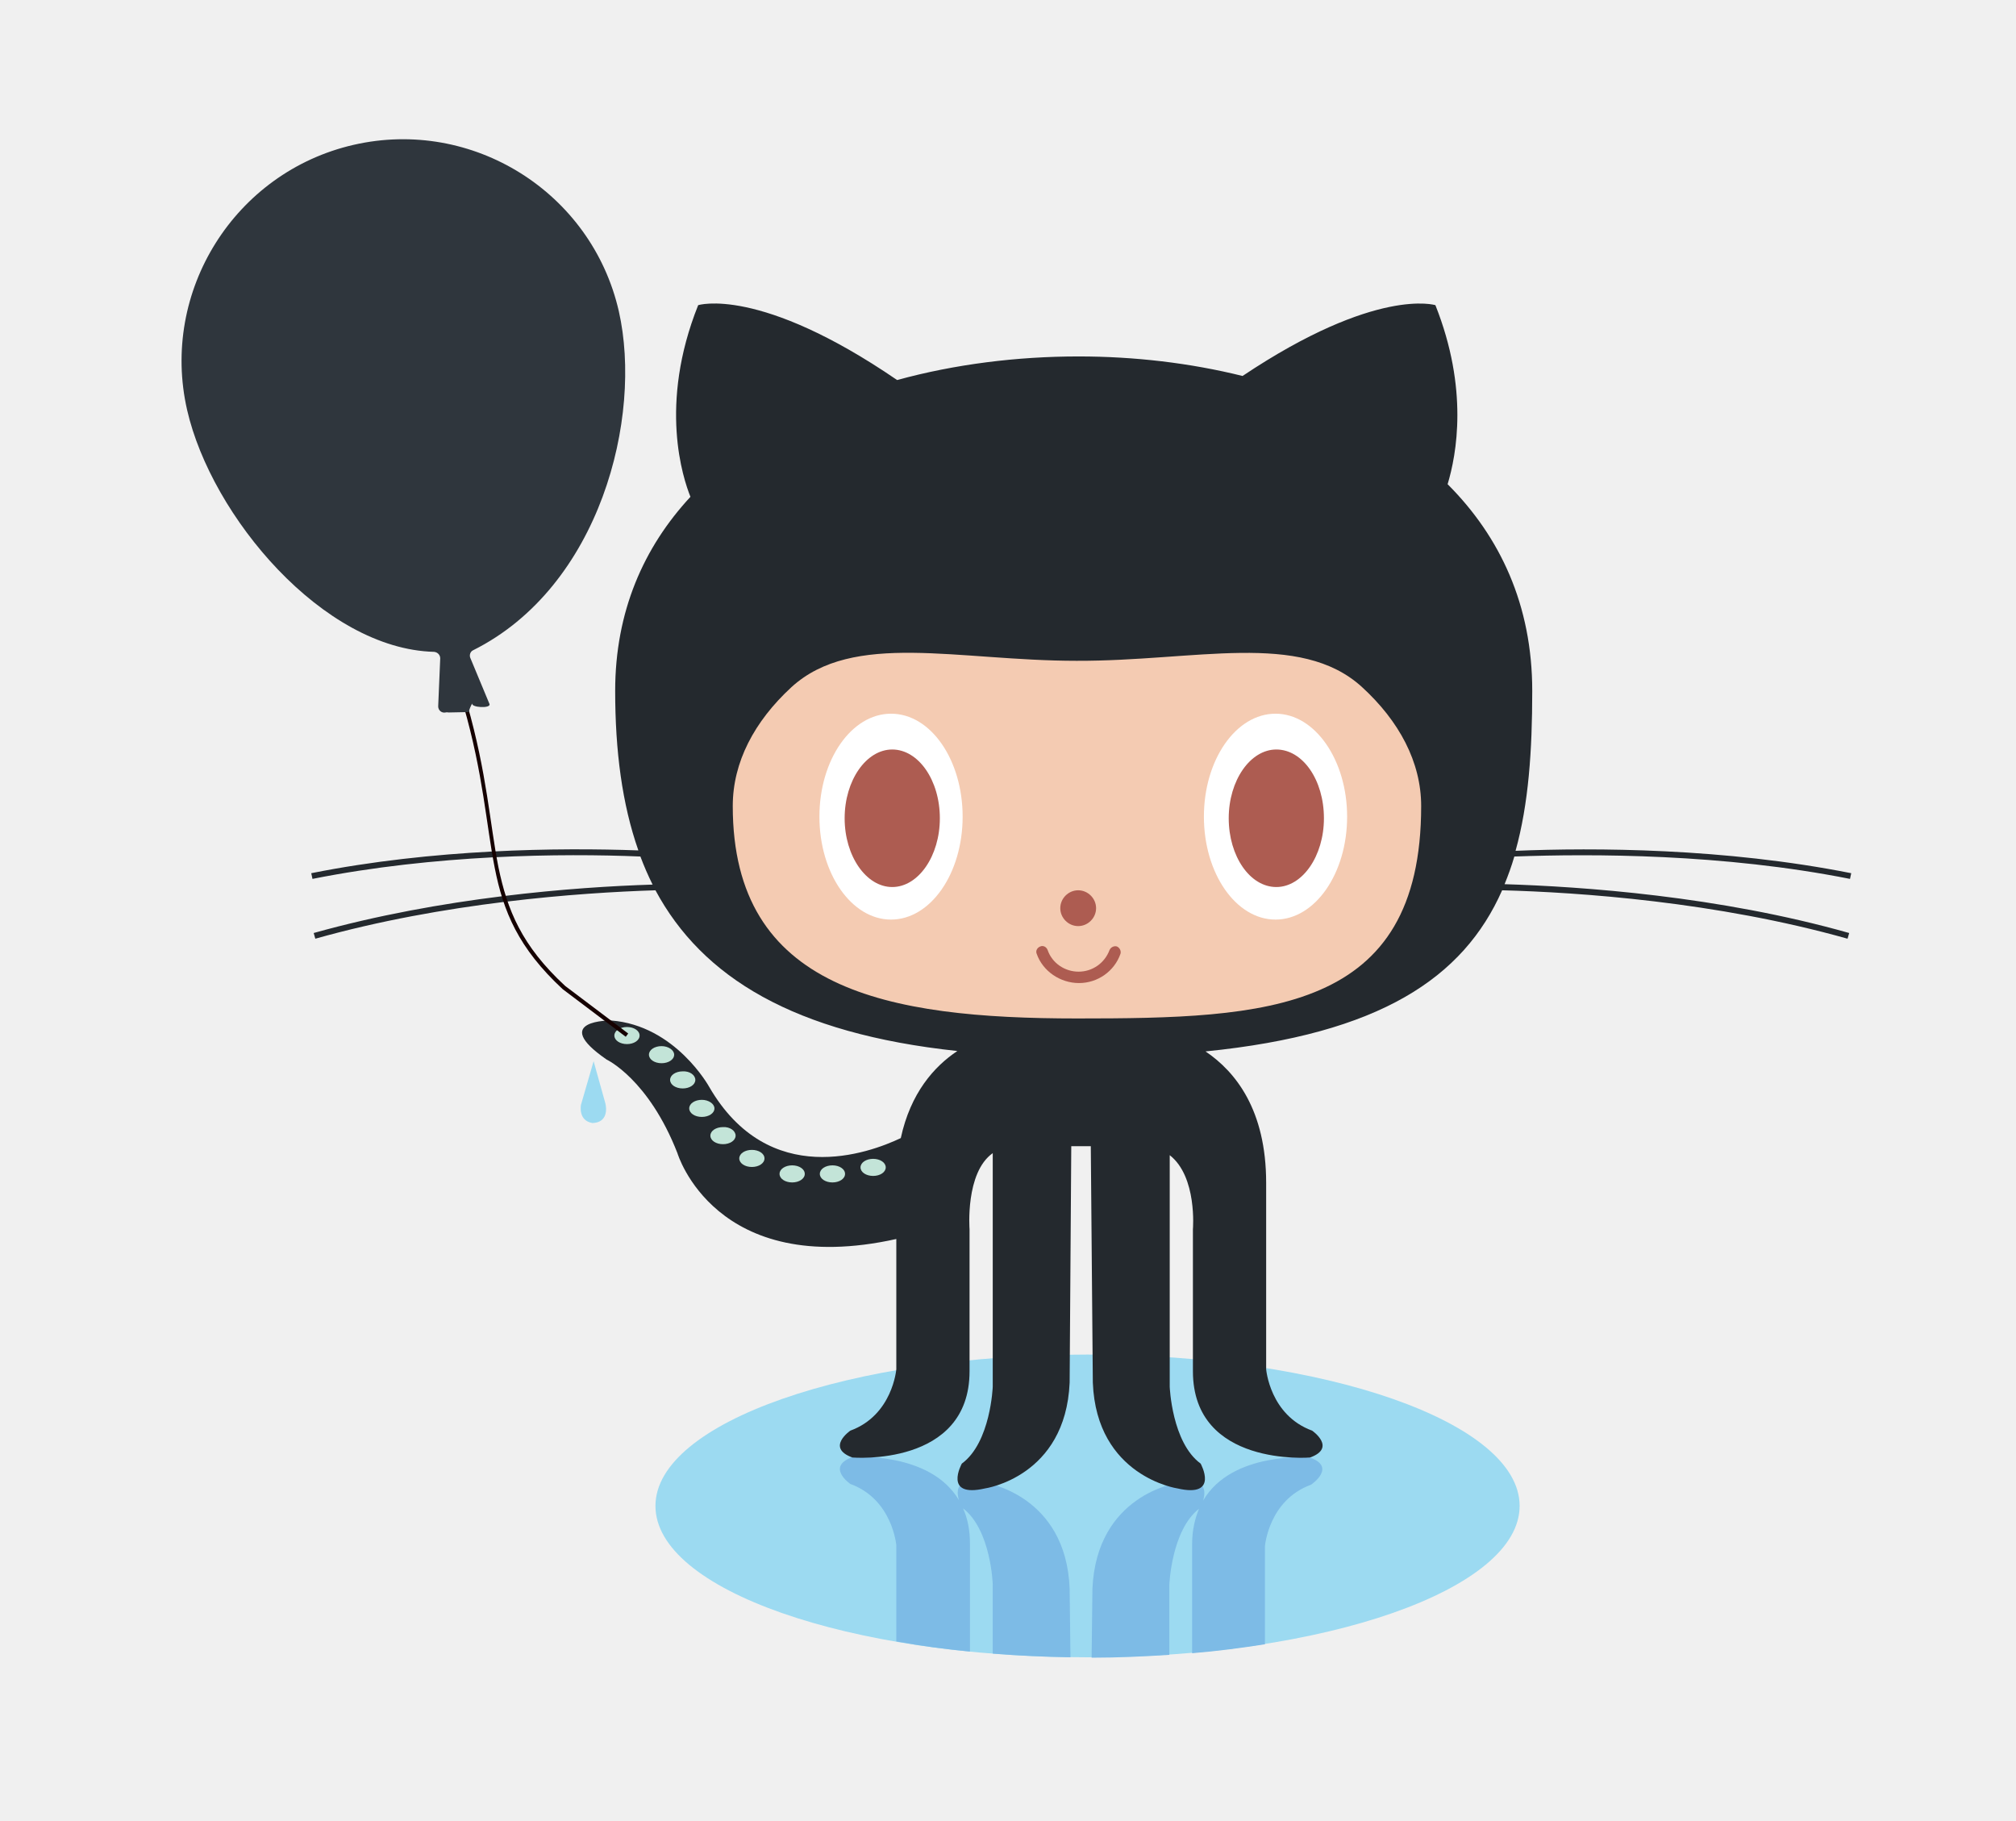
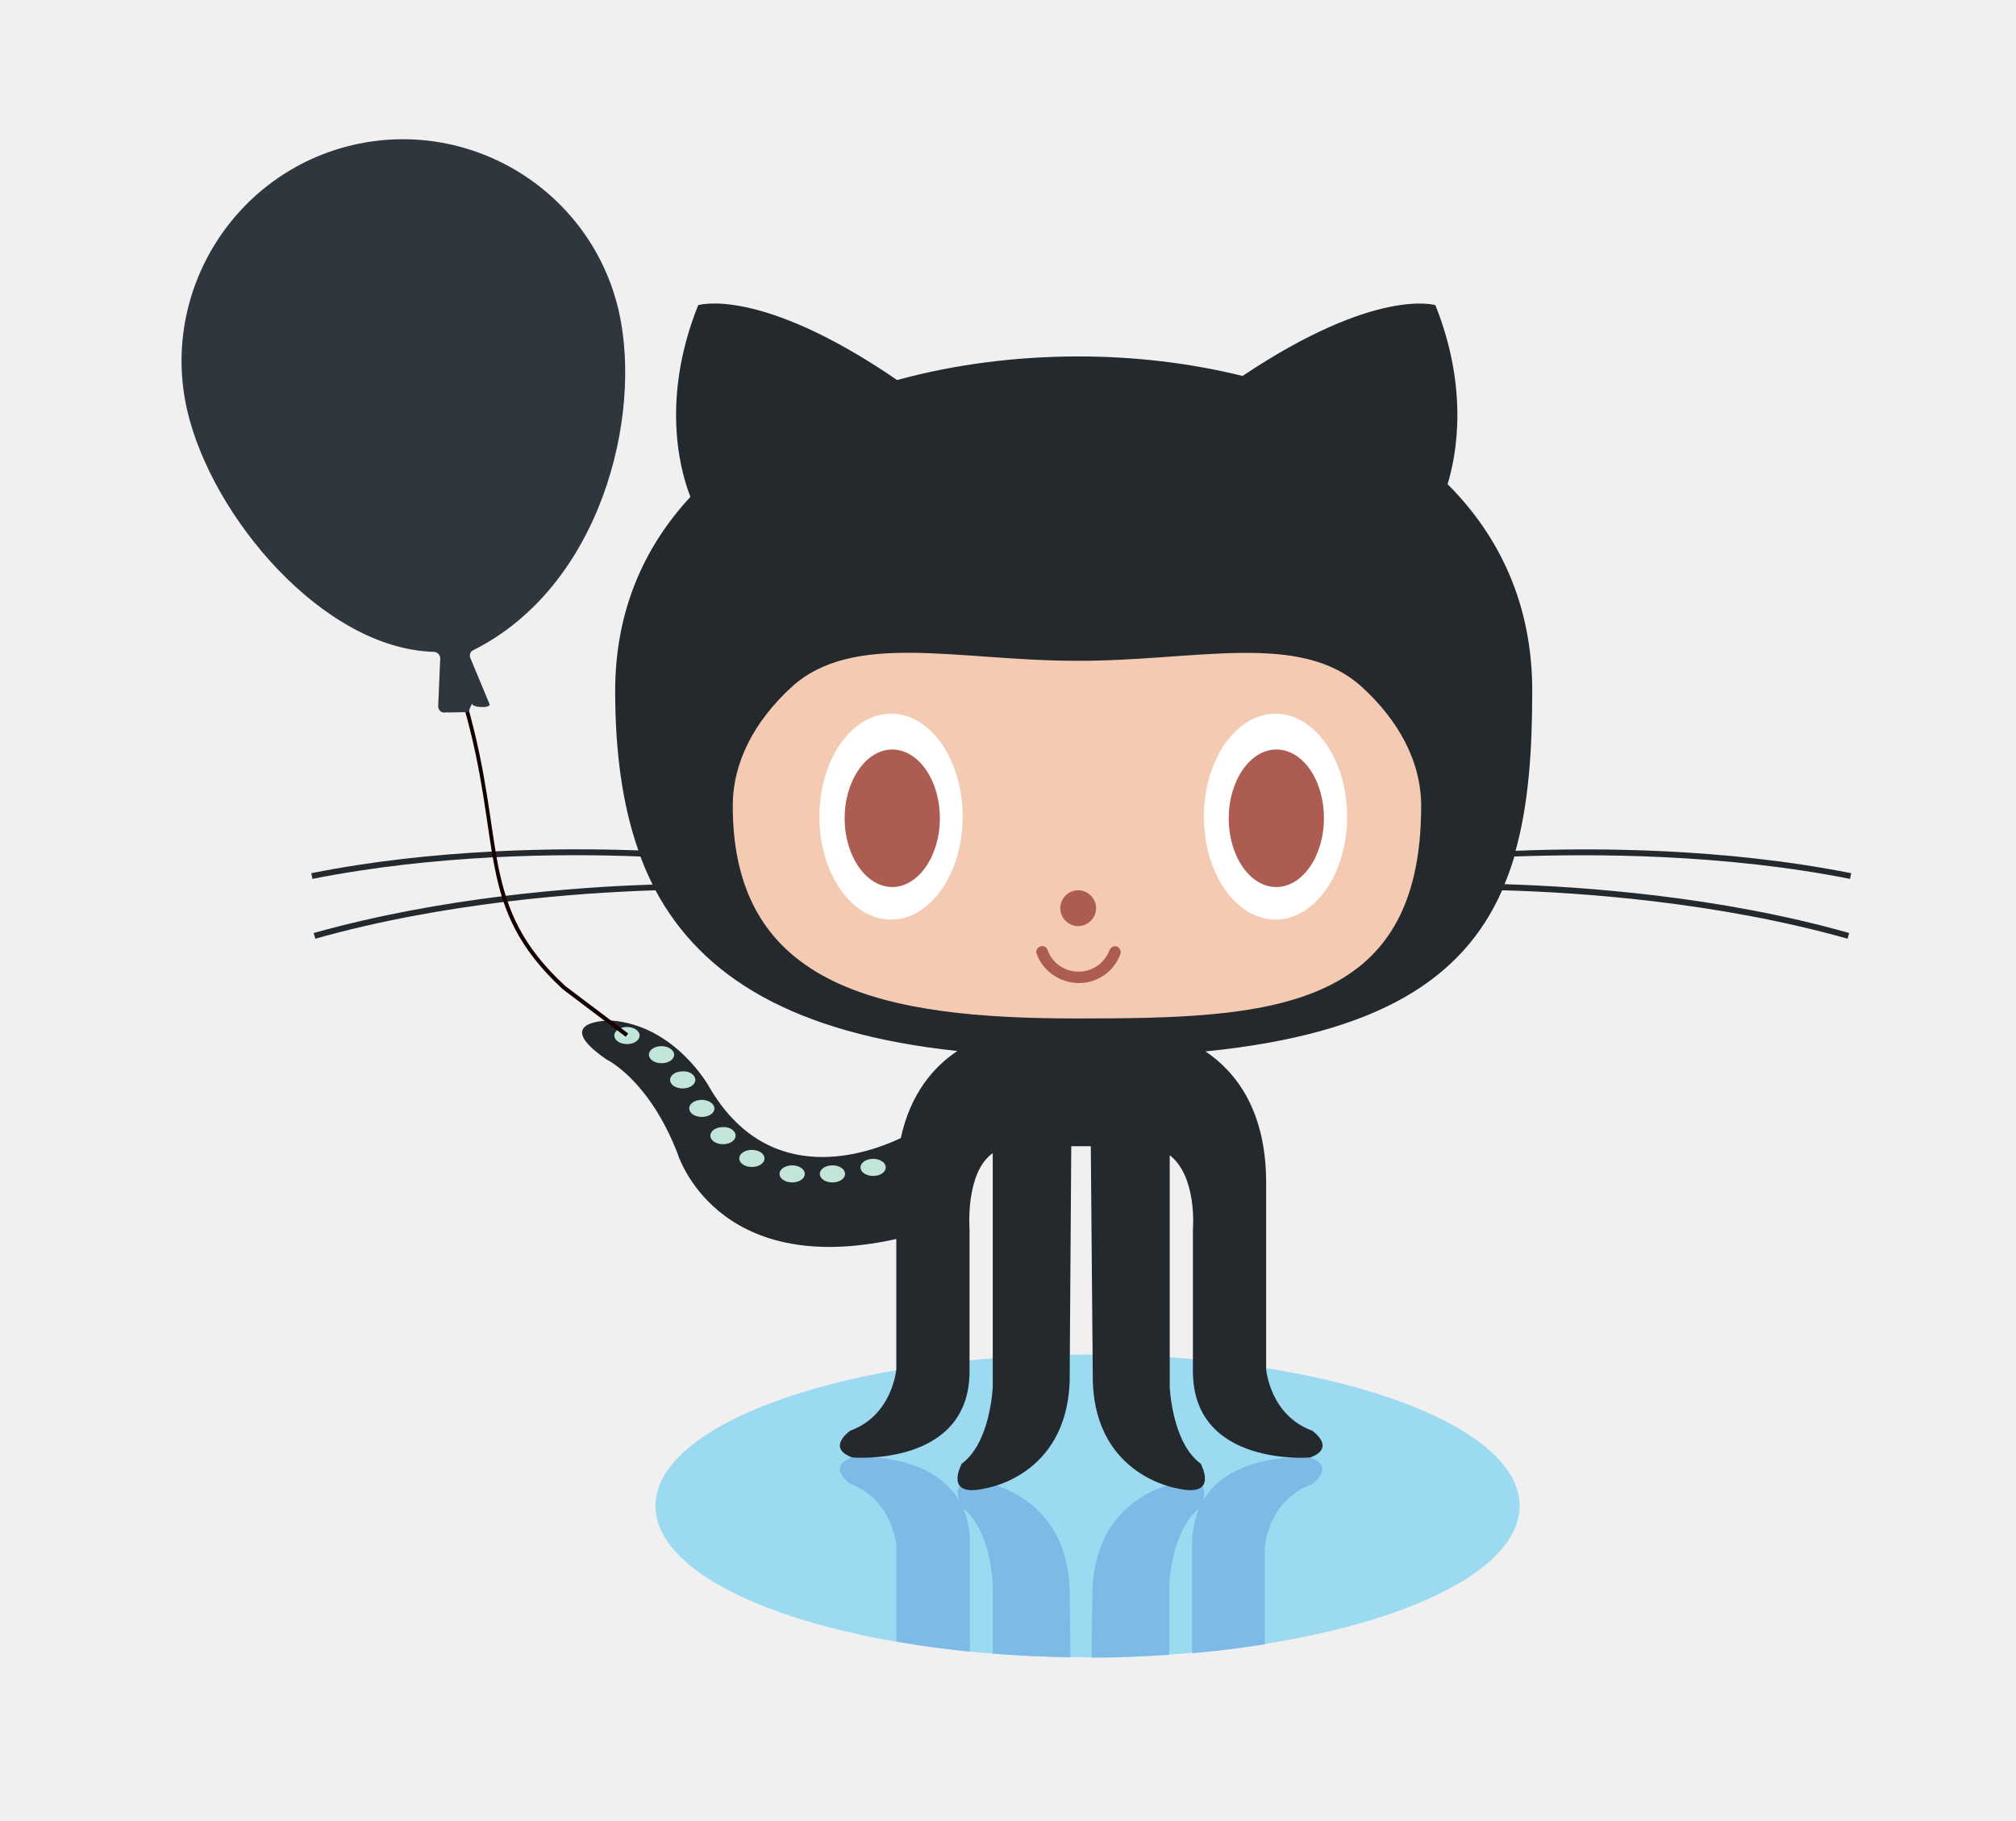
<svg xmlns="http://www.w3.org/2000/svg" version="1.1" id="Layer_1" x="0px" y="0px" viewBox="0 0 495.5 447.4" style="enable-background:new 0 0 495.5 447.4;" xml:space="preserve">
  <style type="text/css">
	.st0{fill:#9CDAF1;}
	.st1{fill:#7DBBE6;}
	.st2{fill:#24292E;}
	.st3{fill:#F4CBB2;}
	.st4{fill:#FFFFFF;}
	.st5{fill:#AD5C51;}
	.st6{fill:#C3E4D8;}
	.st7{fill:#150000;}
	.st8{fill:#2F363D;}
</style>
  <g>
-     <path class="st0" d="M373.5,370.1c0,20.5-47.6,37.2-106.2,37.2c-58.7,0-106.2-16.6-106.2-37.2c0-20.5,47.6-37.2,106.2-37.2   C325.9,332.9,373.5,349.6,373.5,370.1z" />
+     <path class="st0" d="M373.5,370.1c0,20.5-47.6,37.2-106.2,37.2c-58.7,0-106.2-16.6-106.2-37.2c0-20.5,47.6-37.2,106.2-37.2   S373.5,349.6,373.5,370.1z" />
    <path class="st1" d="M238.4,405.9v-26.5c0-3.4-0.6-6.3-1.7-8.7c6.9,5.3,7.3,18.7,7.3,18.7v17c6.2,0.5,12.5,0.8,19.1,0.9l-0.2-16.9   c-0.9-23.1-20.8-26-20.8-26c-7.2-1.6-7.1,2-6.4,4.3c-7.1-12.1-26.2-10.6-26.2-10.6c-6.6,2.4-0.5,6.6-0.5,6.6   c10.4,3.8,11.3,15.1,11.3,15.1v23.6C226.2,404.5,232.2,405.3,238.4,405.9L238.4,405.9z" />
-     <path class="st1" d="M321.9,358.2c0,0-19.1-1.6-26.2,10.6c0.7-2.3,0.8-6-6.4-4.3c0,0-19.8,2.8-20.8,26l-0.2,16.9   c6.5,0,12.9-0.3,19.1-0.7v-17.2c0,0,0.5-13.4,7.3-18.7c-1,2.4-1.7,5.3-1.7,8.7v26.8c6.2-0.5,12.2-1.3,17.9-2.2v-24.1   c0,0,0.9-11.3,11.3-15.1C322.4,364.8,328.6,360.5,321.9,358.2L321.9,358.2z" />
-     <path class="st2" d="M454.7,216l0.3-1.4c-31.2-6.2-63.1-6.3-82.5-5.5c3.2-11.5,4.1-24.6,4.1-39.3c0-21.1-7.9-37.9-20.8-50.8   c2.2-7.3,5.2-23.4-3-44c0,0-14.5-4.6-47.4,17.4c-12.9-3.2-26.6-4.8-40.3-4.8c-15.1,0-30.4,1.9-44.6,5.8   c-33.9-23.2-48.9-18.4-48.9-18.4c-9.8,24.5-3.7,42.6-1.9,47.1c-11.5,12.4-18.5,28.2-18.5,47.7c0,14.7,1.7,27.8,5.7,39.2   c-19.5-0.7-50.3-0.4-80.4,5.6l0.3,1.4c30.2-6,61.2-6.3,80.6-5.5c0.9,2.4,1.9,4.7,3,6.9c-19.2,0.6-51.9,3.1-83.3,11.9l0.4,1.4   c31.6-8.9,64.7-11.3,83.6-11.9c11.5,21.4,34,35.2,74.2,39.5c-5.7,3.8-11.5,10.3-13.9,21.4c-7.8,3.7-32.4,12.8-47.1-12.6   c0,0-8.3-15.1-24.1-16.3c0,0-15.3-0.2-1.1,9.6c0,0,10.3,4.8,17.4,23c0,0,9.2,31,53.8,21.1v32c0,0-0.9,11.3-11.3,15.1   c0,0-6.1,4.2,0.5,6.6c0,0,28.8,2.4,28.8-21.2v-34.9c0,0-1.1-13.9,5.7-18.7v57.4c0,0-0.5,13.7-7.6,18.9c0,0-4.7,8.5,5.7,6.1   c0,0,19.8-2.8,20.8-26l0.4-58.1h4.8l0.5,58.1c0.9,23.1,20.8,26,20.8,26c10.4,2.4,5.7-6.1,5.7-6.1c-7.1-5.2-7.6-18.9-7.6-18.9v-56.9   c6.8,5.3,5.7,18.2,5.7,18.2v34.9c0,23.6,28.8,21.2,28.8,21.2c6.6-2.4,0.5-6.6,0.5-6.6c-10.4-3.8-11.3-15.1-11.3-15.1v-45.8   c0-17.9-7.5-27.3-14.9-32.3c42.9-4.3,63.4-18.1,72.9-39.6c18.8,0.5,52.6,2.8,84.9,11.9l0.4-1.4c-32.1-9.1-65.7-11.4-84.7-12   c0.9-2.2,1.7-4.4,2.4-6.8C391.4,209.8,423.5,209.8,454.7,216L454.7,216z" />
-     <path class="st3" d="M334.7,168.8c9.2,8.4,14.6,18.5,14.6,29.3c0,50.8-37.9,52.2-84.6,52.2c-46.7,0-84.6-7-84.6-52.2   c0-10.8,5.3-20.8,14.4-29.2c15.2-13.9,40.9-6.5,70.1-6.5C293.9,162.5,319.5,155,334.7,168.8L334.7,168.8z" />
-     <path class="st4" d="M236.6,200.7c0,14-7.9,25.3-17.6,25.3c-9.7,0-17.6-11.3-17.6-25.3c0-14,7.9-25.3,17.6-25.3   C228.8,175.4,236.6,186.8,236.6,200.7z M331.1,200.7c0,14-7.9,25.3-17.6,25.3s-17.6-11.3-17.6-25.3c0-14,7.9-25.3,17.6-25.3   C323.2,175.4,331.1,186.8,331.1,200.7z" />
+     <path class="st1" d="M321.9,358.2c0,0-19.1-1.6-26.2,10.6c0.7-2.3,0.8-6-6.4-4.3c0,0-19.8,2.8-20.8,26l-0.2,16.9   c6.5,0,12.9-0.3,19.1-0.7v-17.2c0,0,0.5-13.4,7.3-18.7c-1,2.4-1.7,5.3-1.7,8.7v26.8c6.2-0.5,12.2-1.3,17.9-2.2V380   c0,0,0.9-11.3,11.3-15.1C322.4,364.8,328.6,360.5,321.9,358.2L321.9,358.2z" />
+     <path class="st2" d="M454.7,216l0.3-1.4c-31.2-6.2-63.1-6.3-82.5-5.5c3.2-11.5,4.1-24.6,4.1-39.3c0-21.1-7.9-37.9-20.8-50.8   c2.2-7.3,5.2-23.4-3-44c0,0-14.5-4.6-47.4,17.4c-12.9-3.2-26.6-4.8-40.3-4.8c-15.1,0-30.4,1.9-44.6,5.8   C186.6,70.2,171.6,75,171.6,75c-9.8,24.5-3.7,42.6-1.9,47.1c-11.5,12.4-18.5,28.2-18.5,47.7c0,14.7,1.7,27.8,5.7,39.2   c-19.5-0.7-50.3-0.4-80.4,5.6l0.3,1.4c30.2-6,61.2-6.3,80.6-5.5c0.9,2.4,1.9,4.7,3,6.9c-19.2,0.6-51.9,3.1-83.3,11.9l0.4,1.4   c31.6-8.9,64.7-11.3,83.6-11.9c11.5,21.4,34,35.2,74.2,39.5c-5.7,3.8-11.5,10.3-13.9,21.4c-7.8,3.7-32.4,12.8-47.1-12.6   c0,0-8.3-15.1-24.1-16.3c0,0-15.3-0.2-1.1,9.6c0,0,10.3,4.8,17.4,23c0,0,9.2,31,53.8,21.1v32c0,0-0.9,11.3-11.3,15.1   c0,0-6.1,4.2,0.5,6.6c0,0,28.8,2.4,28.8-21.2v-34.9c0,0-1.1-13.9,5.7-18.7v57.4c0,0-0.5,13.7-7.6,18.9c0,0-4.7,8.5,5.7,6.1   c0,0,19.8-2.8,20.8-26l0.4-58.1h4.8l0.5,58.1c0.9,23.1,20.8,26,20.8,26c10.4,2.4,5.7-6.1,5.7-6.1c-7.1-5.2-7.6-18.9-7.6-18.9v-56.9   c6.8,5.3,5.7,18.2,5.7,18.2V337c0,23.6,28.8,21.2,28.8,21.2c6.6-2.4,0.5-6.6,0.5-6.6c-10.4-3.8-11.3-15.1-11.3-15.1v-45.8   c0-17.9-7.5-27.3-14.9-32.3c42.9-4.3,63.4-18.1,72.9-39.6c18.8,0.5,52.6,2.8,84.9,11.9l0.4-1.4c-32.1-9.1-65.7-11.4-84.7-12   c0.9-2.2,1.7-4.4,2.4-6.8C391.4,209.8,423.5,209.8,454.7,216L454.7,216z" />
+     <path class="st3" d="M334.7,168.8c9.2,8.4,14.6,18.5,14.6,29.3c0,50.8-37.9,52.2-84.6,52.2s-84.6-7-84.6-52.2   c0-10.8,5.3-20.8,14.4-29.2c15.2-13.9,40.9-6.5,70.1-6.5C293.9,162.5,319.5,155,334.7,168.8L334.7,168.8z" />
+     <path class="st4" d="M236.6,200.7c0,14-7.9,25.3-17.6,25.3c-9.7,0-17.6-11.3-17.6-25.3s7.9-25.3,17.6-25.3   C228.8,175.4,236.6,186.8,236.6,200.7z M331.1,200.7c0,14-7.9,25.3-17.6,25.3s-17.6-11.3-17.6-25.3s7.9-25.3,17.6-25.3   S331.1,186.8,331.1,200.7z" />
    <path class="st5" d="M231,201.1c0,9.3-5.3,16.9-11.7,16.9s-11.7-7.6-11.7-16.9c0-9.3,5.3-16.9,11.7-16.9   C225.7,184.2,231,191.7,231,201.1L231,201.1z M325.4,201.1c0,9.3-5.3,16.9-11.7,16.9c-6.5,0-11.7-7.6-11.7-16.9   c0-9.3,5.3-16.9,11.7-16.9C320.2,184.2,325.4,191.7,325.4,201.1L325.4,201.1z" />
    <path class="st5" d="M265,218.8c2.4,0,4.4,2,4.4,4.4s-2,4.4-4.4,4.4s-4.4-2-4.4-4.4S262.6,218.8,265,218.8z" />
-     <path class="st5" d="M254.8,234.4c-0.3-0.7,0.1-1.5,0.9-1.8c0.7-0.3,1.5,0.1,1.8,0.9c1.1,3.2,4.2,5.3,7.6,5.3   c3.4,0,6.4-2.1,7.6-5.3c0.3-0.7,1.1-1.1,1.8-0.9c0.7,0.3,1.1,1.1,0.9,1.8c-1.5,4.3-5.6,7.2-10.2,7.2S256.3,238.7,254.8,234.4   L254.8,234.4z" />
-     <path class="st6" d="M157.2,254.5c0,1.2-1.4,2.1-3.1,2.1c-1.7,0-3.1-0.9-3.1-2.1c0-1.2,1.4-2.1,3.1-2.1   C155.8,252.4,157.2,253.3,157.2,254.5L157.2,254.5z M165.7,259.2c0,1.2-1.4,2.1-3.1,2.1c-1.7,0-3.1-0.9-3.1-2.1   c0-1.2,1.4-2.1,3.1-2.1C164.3,257.1,165.7,258.1,165.7,259.2L165.7,259.2z M170.9,265.4c0,1.2-1.4,2.1-3.1,2.1   c-1.7,0-3.1-0.9-3.1-2.1c0-1.2,1.4-2.1,3.1-2.1C169.5,263.2,170.9,264.2,170.9,265.4L170.9,265.4z M175.6,272.4   c0,1.2-1.4,2.1-3.1,2.1c-1.7,0-3.1-0.9-3.1-2.1c0-1.2,1.4-2.1,3.1-2.1C174.2,270.3,175.6,271.3,175.6,272.4L175.6,272.4z    M180.8,279.1c0,1.2-1.4,2.1-3.1,2.1c-1.7,0-3.1-0.9-3.1-2.1c0-1.2,1.4-2.1,3.1-2.1C179.4,276.9,180.8,277.9,180.8,279.1   L180.8,279.1z M187.9,284.7c0,1.2-1.4,2.1-3.1,2.1c-1.7,0-3.1-0.9-3.1-2.1c0-1.2,1.4-2.1,3.1-2.1   C186.5,282.6,187.9,283.5,187.9,284.7L187.9,284.7z M197.8,288.5c0,1.2-1.4,2.1-3.1,2.1s-3.1-0.9-3.1-2.1s1.4-2.1,3.1-2.1   S197.8,287.3,197.8,288.5L197.8,288.5z M207.7,288.5c0,1.2-1.4,2.1-3.1,2.1s-3.1-0.9-3.1-2.1s1.4-2.1,3.1-2.1   S207.7,287.3,207.7,288.5L207.7,288.5z M217.7,286.9c0,1.2-1.4,2.1-3.1,2.1s-3.1-0.9-3.1-2.1c0-1.2,1.4-2.1,3.1-2.1   S217.7,285.7,217.7,286.9L217.7,286.9z" />
-     <path class="st0" d="M145.9,260.8l-3.1,10.7c0,0-0.8,3.9,2.8,4.5c3.8-0.1,3.5-3.6,3.2-4.8L145.9,260.8z" />
+     <path class="st5" d="M254.8,234.4c-0.3-0.7,0.1-1.5,0.9-1.8c0.7-0.3,1.5,0.1,1.8,0.9c1.1,3.2,4.2,5.3,7.6,5.3s6.4-2.1,7.6-5.3   c0.3-0.7,1.1-1.1,1.8-0.9c0.7,0.3,1.1,1.1,0.9,1.8c-1.5,4.3-5.6,7.2-10.2,7.2S256.3,238.7,254.8,234.4L254.8,234.4z" />
+     <path class="st6" d="M157.2,254.5c0,1.2-1.4,2.1-3.1,2.1c-1.7,0-3.1-0.9-3.1-2.1c0-1.2,1.4-2.1,3.1-2.1S157.2,253.3,157.2,254.5   L157.2,254.5z M165.7,259.2c0,1.2-1.4,2.1-3.1,2.1c-1.7,0-3.1-0.9-3.1-2.1s1.4-2.1,3.1-2.1S165.7,258.1,165.7,259.2L165.7,259.2z    M170.9,265.4c0,1.2-1.4,2.1-3.1,2.1c-1.7,0-3.1-0.9-3.1-2.1s1.4-2.1,3.1-2.1C169.5,263.2,170.9,264.2,170.9,265.4L170.9,265.4z    M175.6,272.4c0,1.2-1.4,2.1-3.1,2.1c-1.7,0-3.1-0.9-3.1-2.1s1.4-2.1,3.1-2.1C174.2,270.3,175.6,271.3,175.6,272.4L175.6,272.4z    M180.8,279.1c0,1.2-1.4,2.1-3.1,2.1c-1.7,0-3.1-0.9-3.1-2.1s1.4-2.1,3.1-2.1C179.4,276.9,180.8,277.9,180.8,279.1L180.8,279.1z    M187.9,284.7c0,1.2-1.4,2.1-3.1,2.1c-1.7,0-3.1-0.9-3.1-2.1s1.4-2.1,3.1-2.1S187.9,283.5,187.9,284.7L187.9,284.7z M197.8,288.5   c0,1.2-1.4,2.1-3.1,2.1s-3.1-0.9-3.1-2.1s1.4-2.1,3.1-2.1S197.8,287.3,197.8,288.5L197.8,288.5z M207.7,288.5   c0,1.2-1.4,2.1-3.1,2.1s-3.1-0.9-3.1-2.1s1.4-2.1,3.1-2.1S207.7,287.3,207.7,288.5L207.7,288.5z M217.7,286.9   c0,1.2-1.4,2.1-3.1,2.1s-3.1-0.9-3.1-2.1s1.4-2.1,3.1-2.1S217.7,285.7,217.7,286.9L217.7,286.9z" />
    <path class="st7" d="M113.9,173.3c4.9,17,5.6,29.4,7.7,40c2.1,10.7,5.8,19.7,16.7,29.8l0,0l15.5,11.7l0.6-0.8l-15.5-11.7l-0.3,0.4   l0.3-0.4c-10.7-9.9-14.2-18.6-16.4-29.2c-2.1-10.6-2.8-23-7.7-40.1L113.9,173.3L113.9,173.3z" />
    <path class="st8" d="M108.2,161.8l-0.5,11.8c0,1,0.9,1.7,1.8,1.5c0.3-0.1,0.6,0,0.8,0l4.9-0.1c0.2-0.8,0.5-1.5,0.9-2.2   c-0.6,1.1,4.7,1.4,4.2,0.2l-4.7-11.3c-0.3-0.7,0-1.6,0.7-1.9c31.2-15.6,41.7-57.2,35.8-83.3c-6.7-29.3-36-47.6-65.2-40.9   s-47.6,36-40.9,65.2c6,26.1,33.4,58.7,60.7,59.4C107.6,160.3,108.2,161,108.2,161.8z" />
  </g>
</svg>
